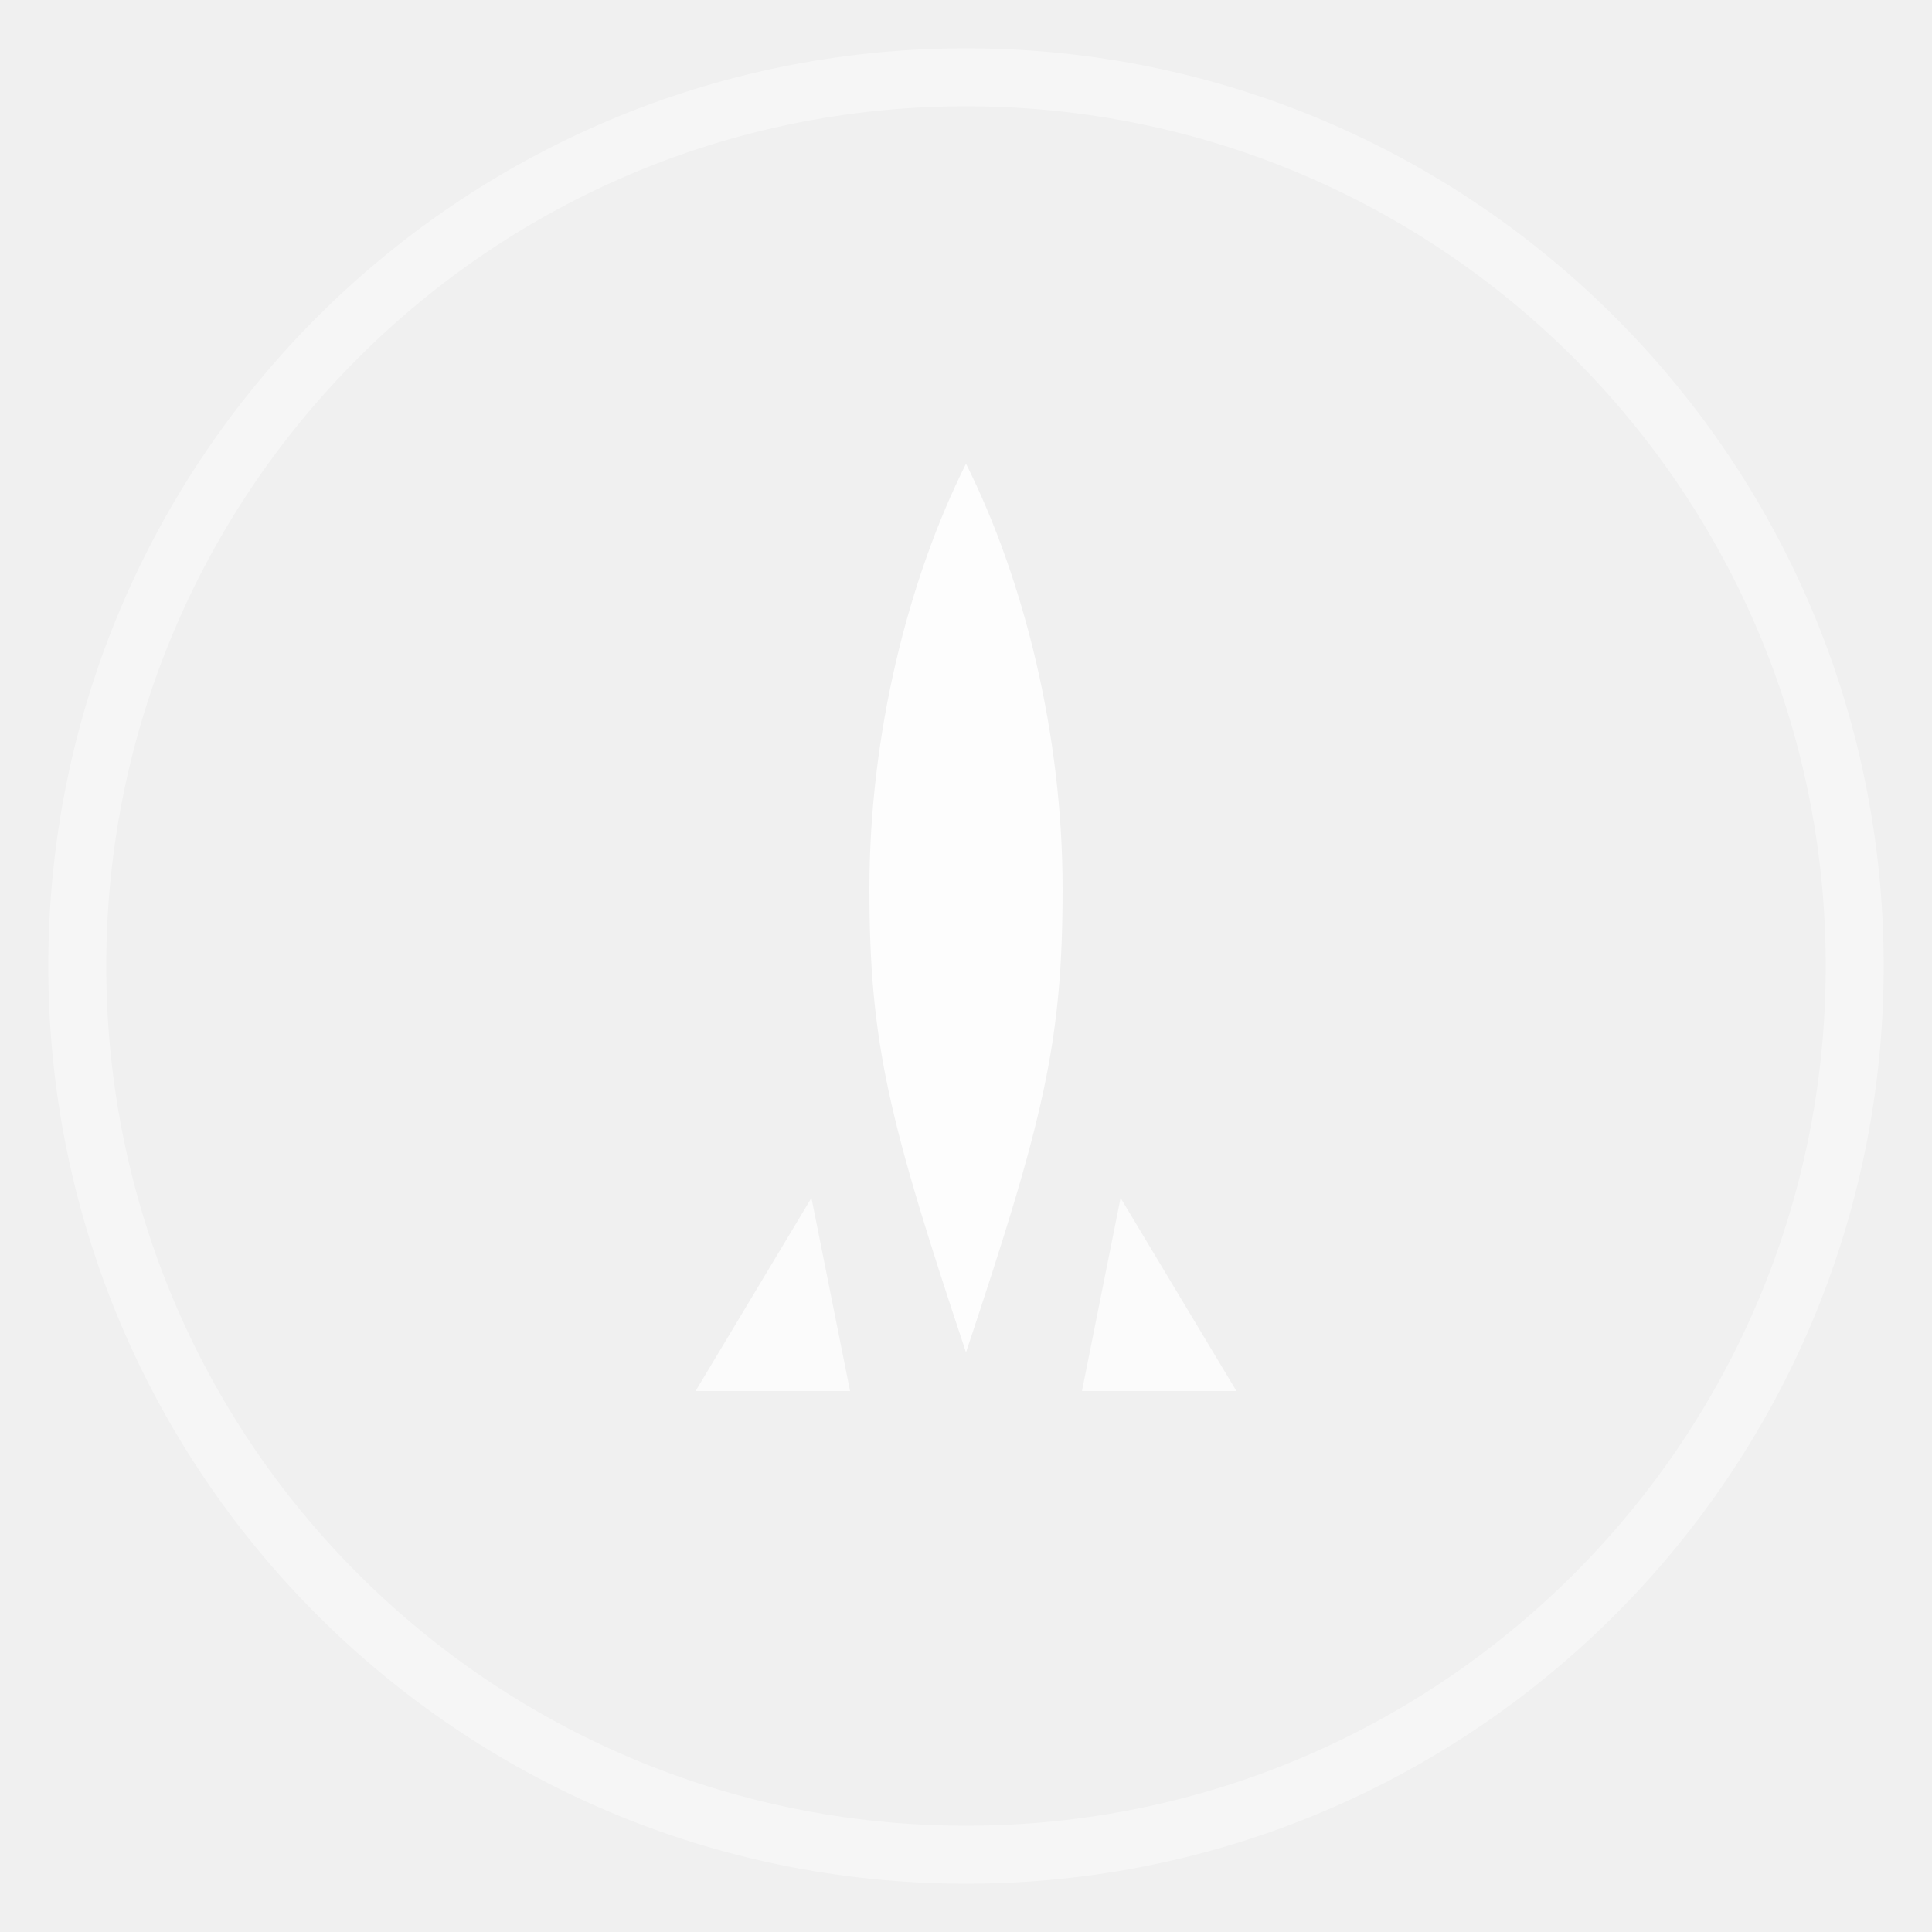
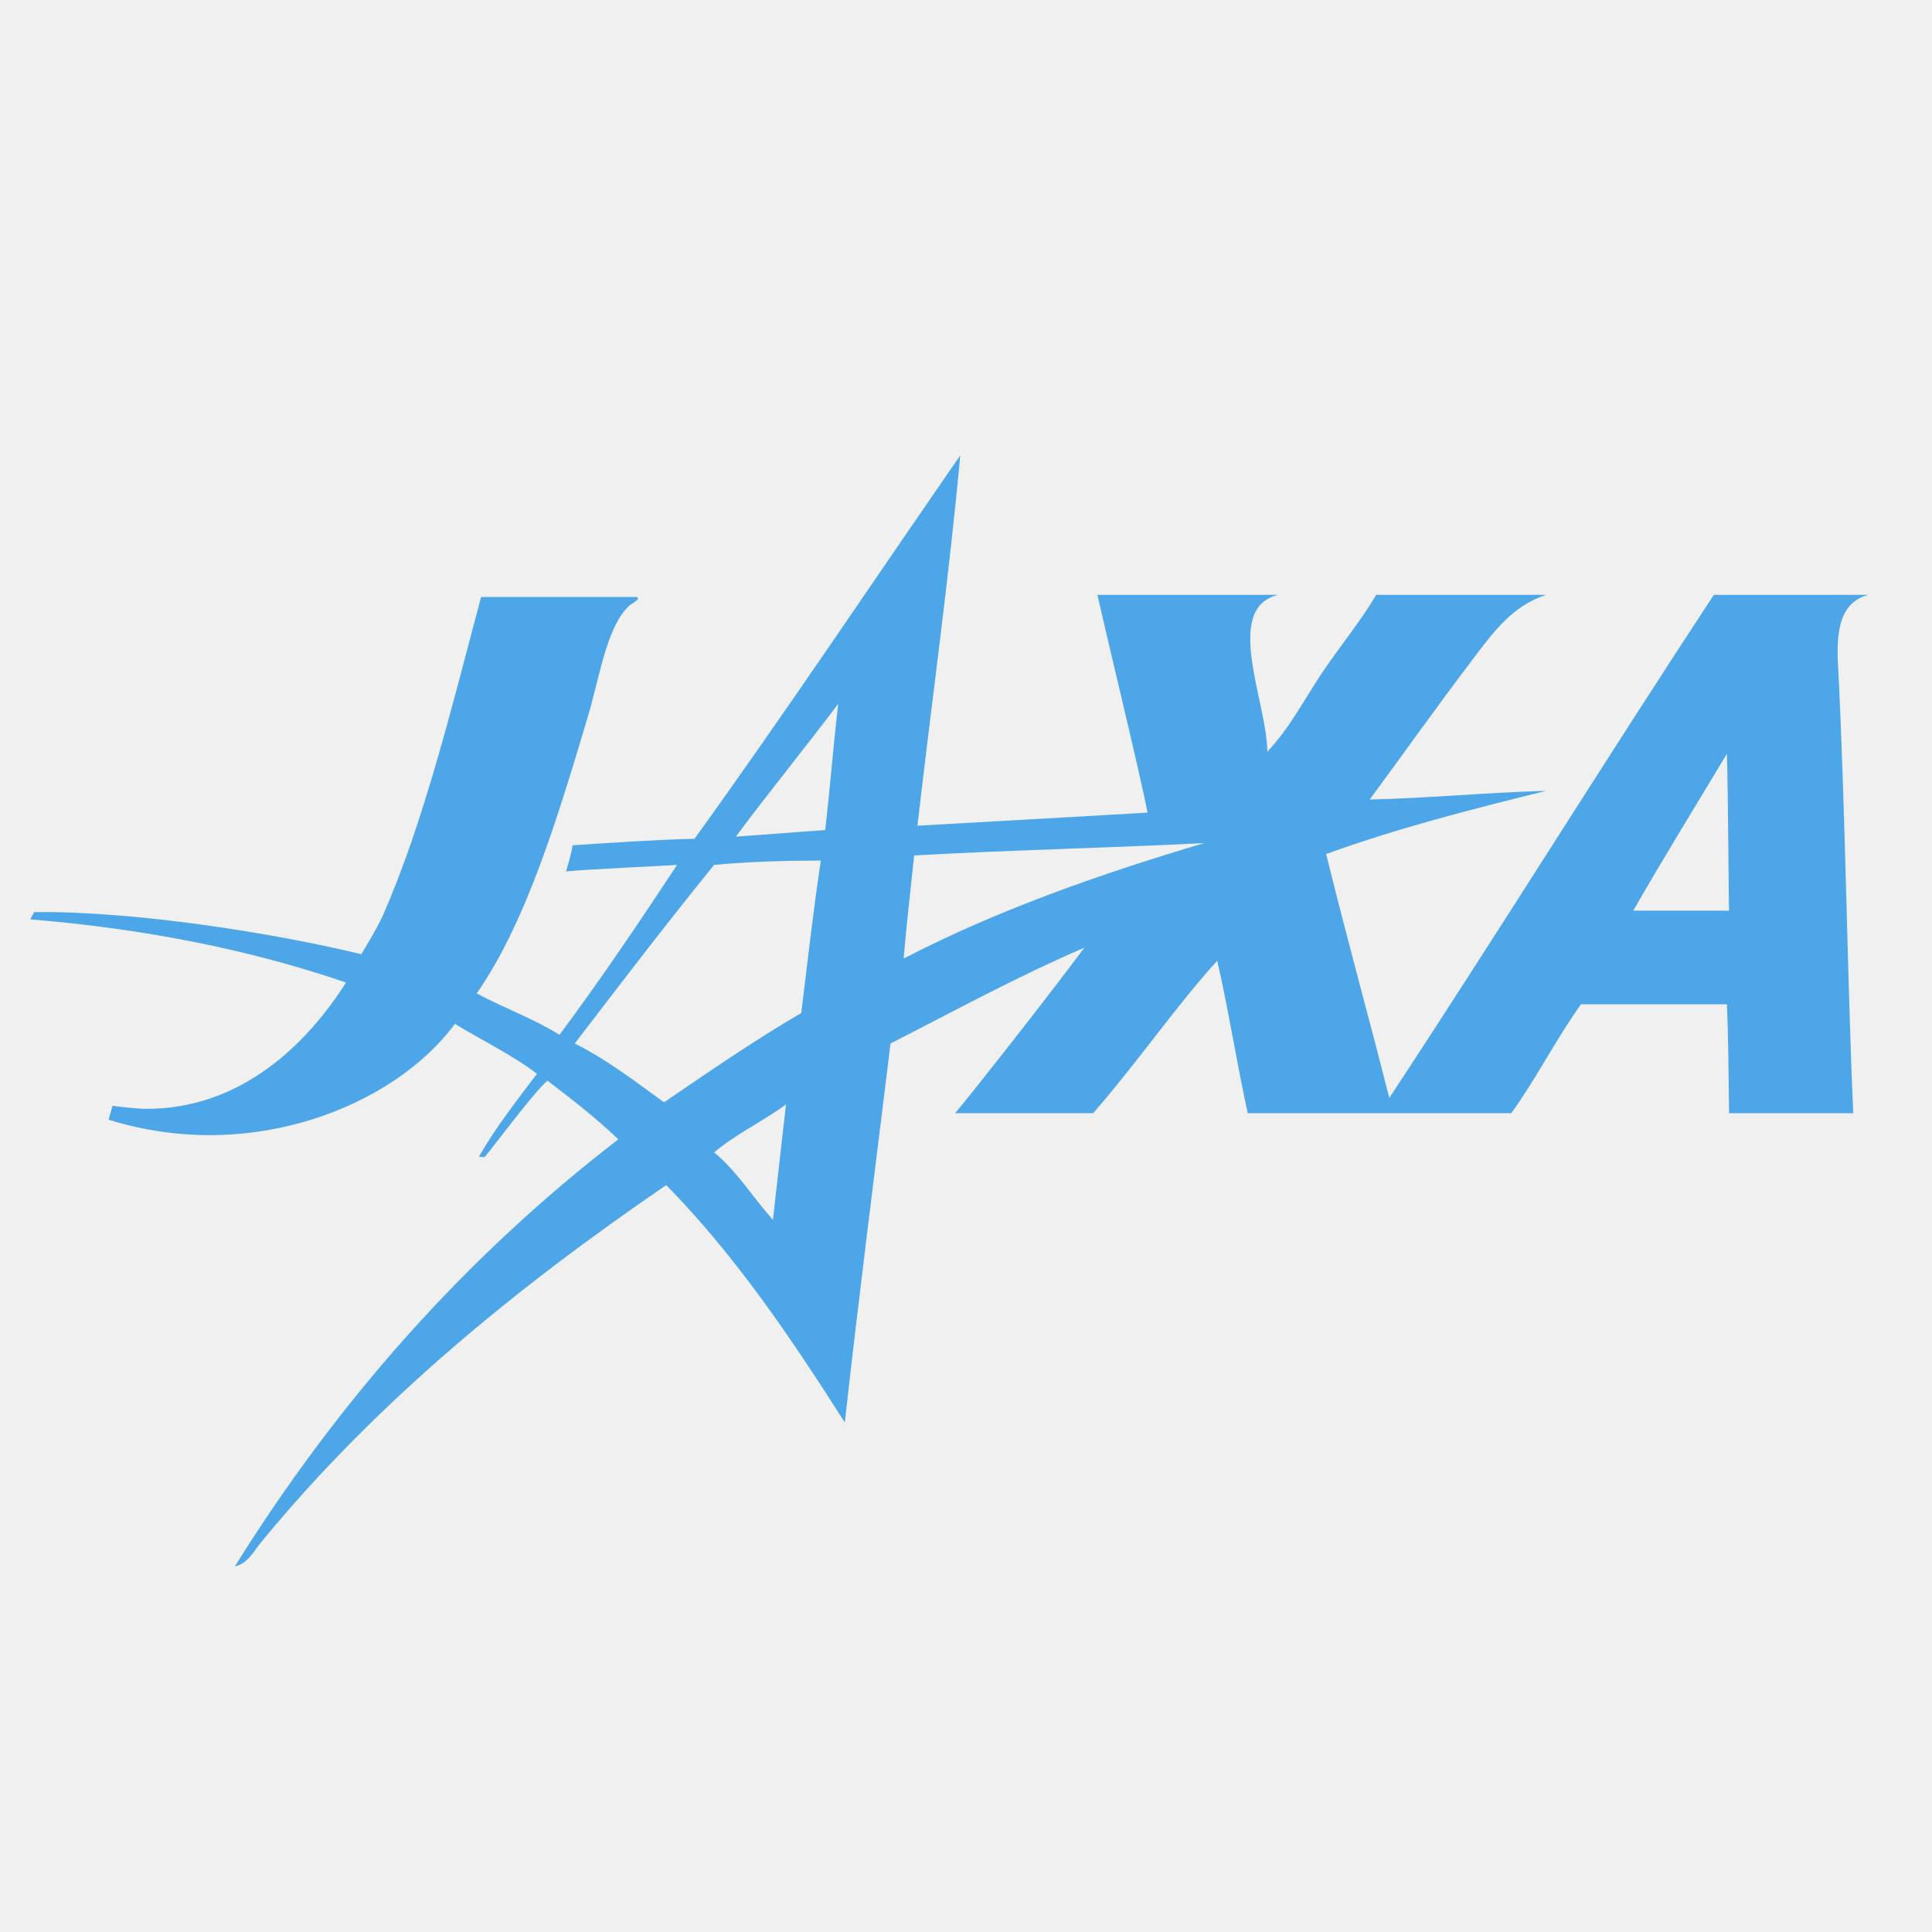
- <svg xmlns="http://www.w3.org/2000/svg" viewBox="0 0 100 100" width="48" height="48">
-   <circle cx="50" cy="50" r="46" fill="none" stroke="#ffffff" stroke-width="3" opacity="0.4" />
-   <path d="M50 24c-3 6-5 14-5 22s1 12 5 24c4-12 5-16 5-24s-2-16-5-22z" fill="#ffffff" opacity="0.85" />
-   <path d="M42 62l-6 10h8z" fill="#ffffff" opacity="0.7" />
-   <path d="M58 62l6 10h-8z" fill="#ffffff" opacity="0.7" />
+ <svg xmlns="http://www.w3.org/2000/svg" version="1.1" id="レイヤー_1" x="0px" y="0px" width="48" height="48" viewBox="0 0 443.521 276.084" enable-background="new 0 0 443.521 276.084" xml:space="preserve">
+   <g id="XMLID_2_">
+     <g>
+       <path fill="#4DA6E8" d="M393.438,52.834c11.83,0,23.67,0,35.5,0c-6.4,1.65-7.43,7.93-7,16c1.65,31.04,2.14,72.24,3.5,103    c-9.5,0-19,0-28.5,0c-0.12-7.75-0.14-16.86-0.5-25c-11.17,0-22.33,0-33.5,0c-5.7,7.97-10.27,17.06-16,25c-20.17,0-40.33,0-60.5,0    c-2.52-11.47-4.39-23.61-7-35c-9.1,9.93-18.71,23.85-28.5,35c-10.17,0-21.52,0-31.69,0c0,0,2.641-3.18,3.69-4.5    c8.32-10.46,17.85-22.61,26-33.5c-15.5,6.67-29.83,14.51-44.5,22c-3.56,28.94-7.24,57.77-10.5,87    c-12.37-19.46-25.22-38.44-41-54.5c-34.46,23.59-66.67,49.89-93,82c-1.61,1.96-3.15,5-6,5.5c23.81-38.18,52.98-71.01,88-98    c-5.08-4.88-10.5-9.08-16.25-13.46c-3.09,2.49-14.13,17.46-14.5,17.58c0,0-0.13-0.12-1.25-0.12c3.87-6.79,8.74-12.96,13.33-19.04    c-5.37-4.17-12.61-7.67-18.83-11.46c-13.96,18.86-46.74,32.21-79.5,22l0.88-3.19c0,0,5.25,0.681,7.62,0.69    c21.79,0.09,36.93-14.73,46-29c-21.61-7.39-45.69-12.3-72.5-14.5l0.92-1.67c23.16-0.25,55.05,4.82,75.08,9.67c0,0,3.64-5.9,5-9    c9.43-21.44,15.96-48.46,22.5-73c11.83,0,23.67,0,35.5,0c1.7,0.19-1.02,1.55-1.5,2c-5.21,4.92-6.72,16.22-9.5,25.5    c-6.64,22.2-13.93,46.86-25.5,63.5c6.18,3.32,13.16,5.84,19,9.5c9.4-12.6,18.25-25.75,27-39c-1,0.12-20.88,1-25.5,1.5    c0.54-1.87,1.24-4.07,1.5-6c9.22-0.6,18.41-1.25,28-1.5c20.81-28.85,40.68-58.65,61-88c-2.47,27.2-6.59,56.91-9.83,85    c17.66-1,35.19-1.97,52.83-3c-1.75-9.12-9.5-40.88-11.5-50c13.83,0,27.67,0,41.5,0c-12.77,3.03-2.58,24.6-2.5,36    c5.03-5.28,8.44-11.93,12.5-18c4.09-6.1,8.8-11.75,12.5-18c13,0,26,0,39,0c-7.79,2.55-12.01,8.43-17,15    c-7.75,10.22-15.84,21.57-23.5,32c13.83-0.34,26.72-1.61,40.5-2c-17.38,4.29-33.88,8.5-50.5,14.5c4.63,18.87,9.75,37.26,14.5,56    C344.077,130.144,368.308,91.044,393.438,52.834z M374.938,125.334c7.33,0,14.67,0,22,0c-0.12-3-0.19-25.44-0.5-36    C389.237,101.304,381.928,113.164,374.938,125.334z M207.438,136.334c20.96-10.86,44.44-19.23,69-26.5    c-22.23,1.11-44.49,1.59-66.58,2.83C209.018,120.584,208.107,128.584,207.438,136.334z M189.438,106.834    c1.17-10.08,1.92-20.08,3-29c-7.72,10.29-15.84,20.17-23.5,30.5C176.438,107.834,183.188,107.254,189.438,106.834z     M183.938,148.834c1.5-12.17,2.77-23.55,4.5-35c-8.48,0.02-16.74,0.26-24.5,1c-10.92,13.42-21.44,27.23-32,41    c7.5,3.75,14.04,8.83,20.5,13.5C162.748,162.314,172.987,155.224,183.938,148.834z M177.438,196.334c0.94-8.55,2.75-24.17,3-26.5    c-5.5,4-11.54,6.8-16.5,11C169.237,185.204,172.888,191.224,177.438,196.334z" />
+     </g>
+     <g>
+ 	</g>
+   </g>
</svg>
